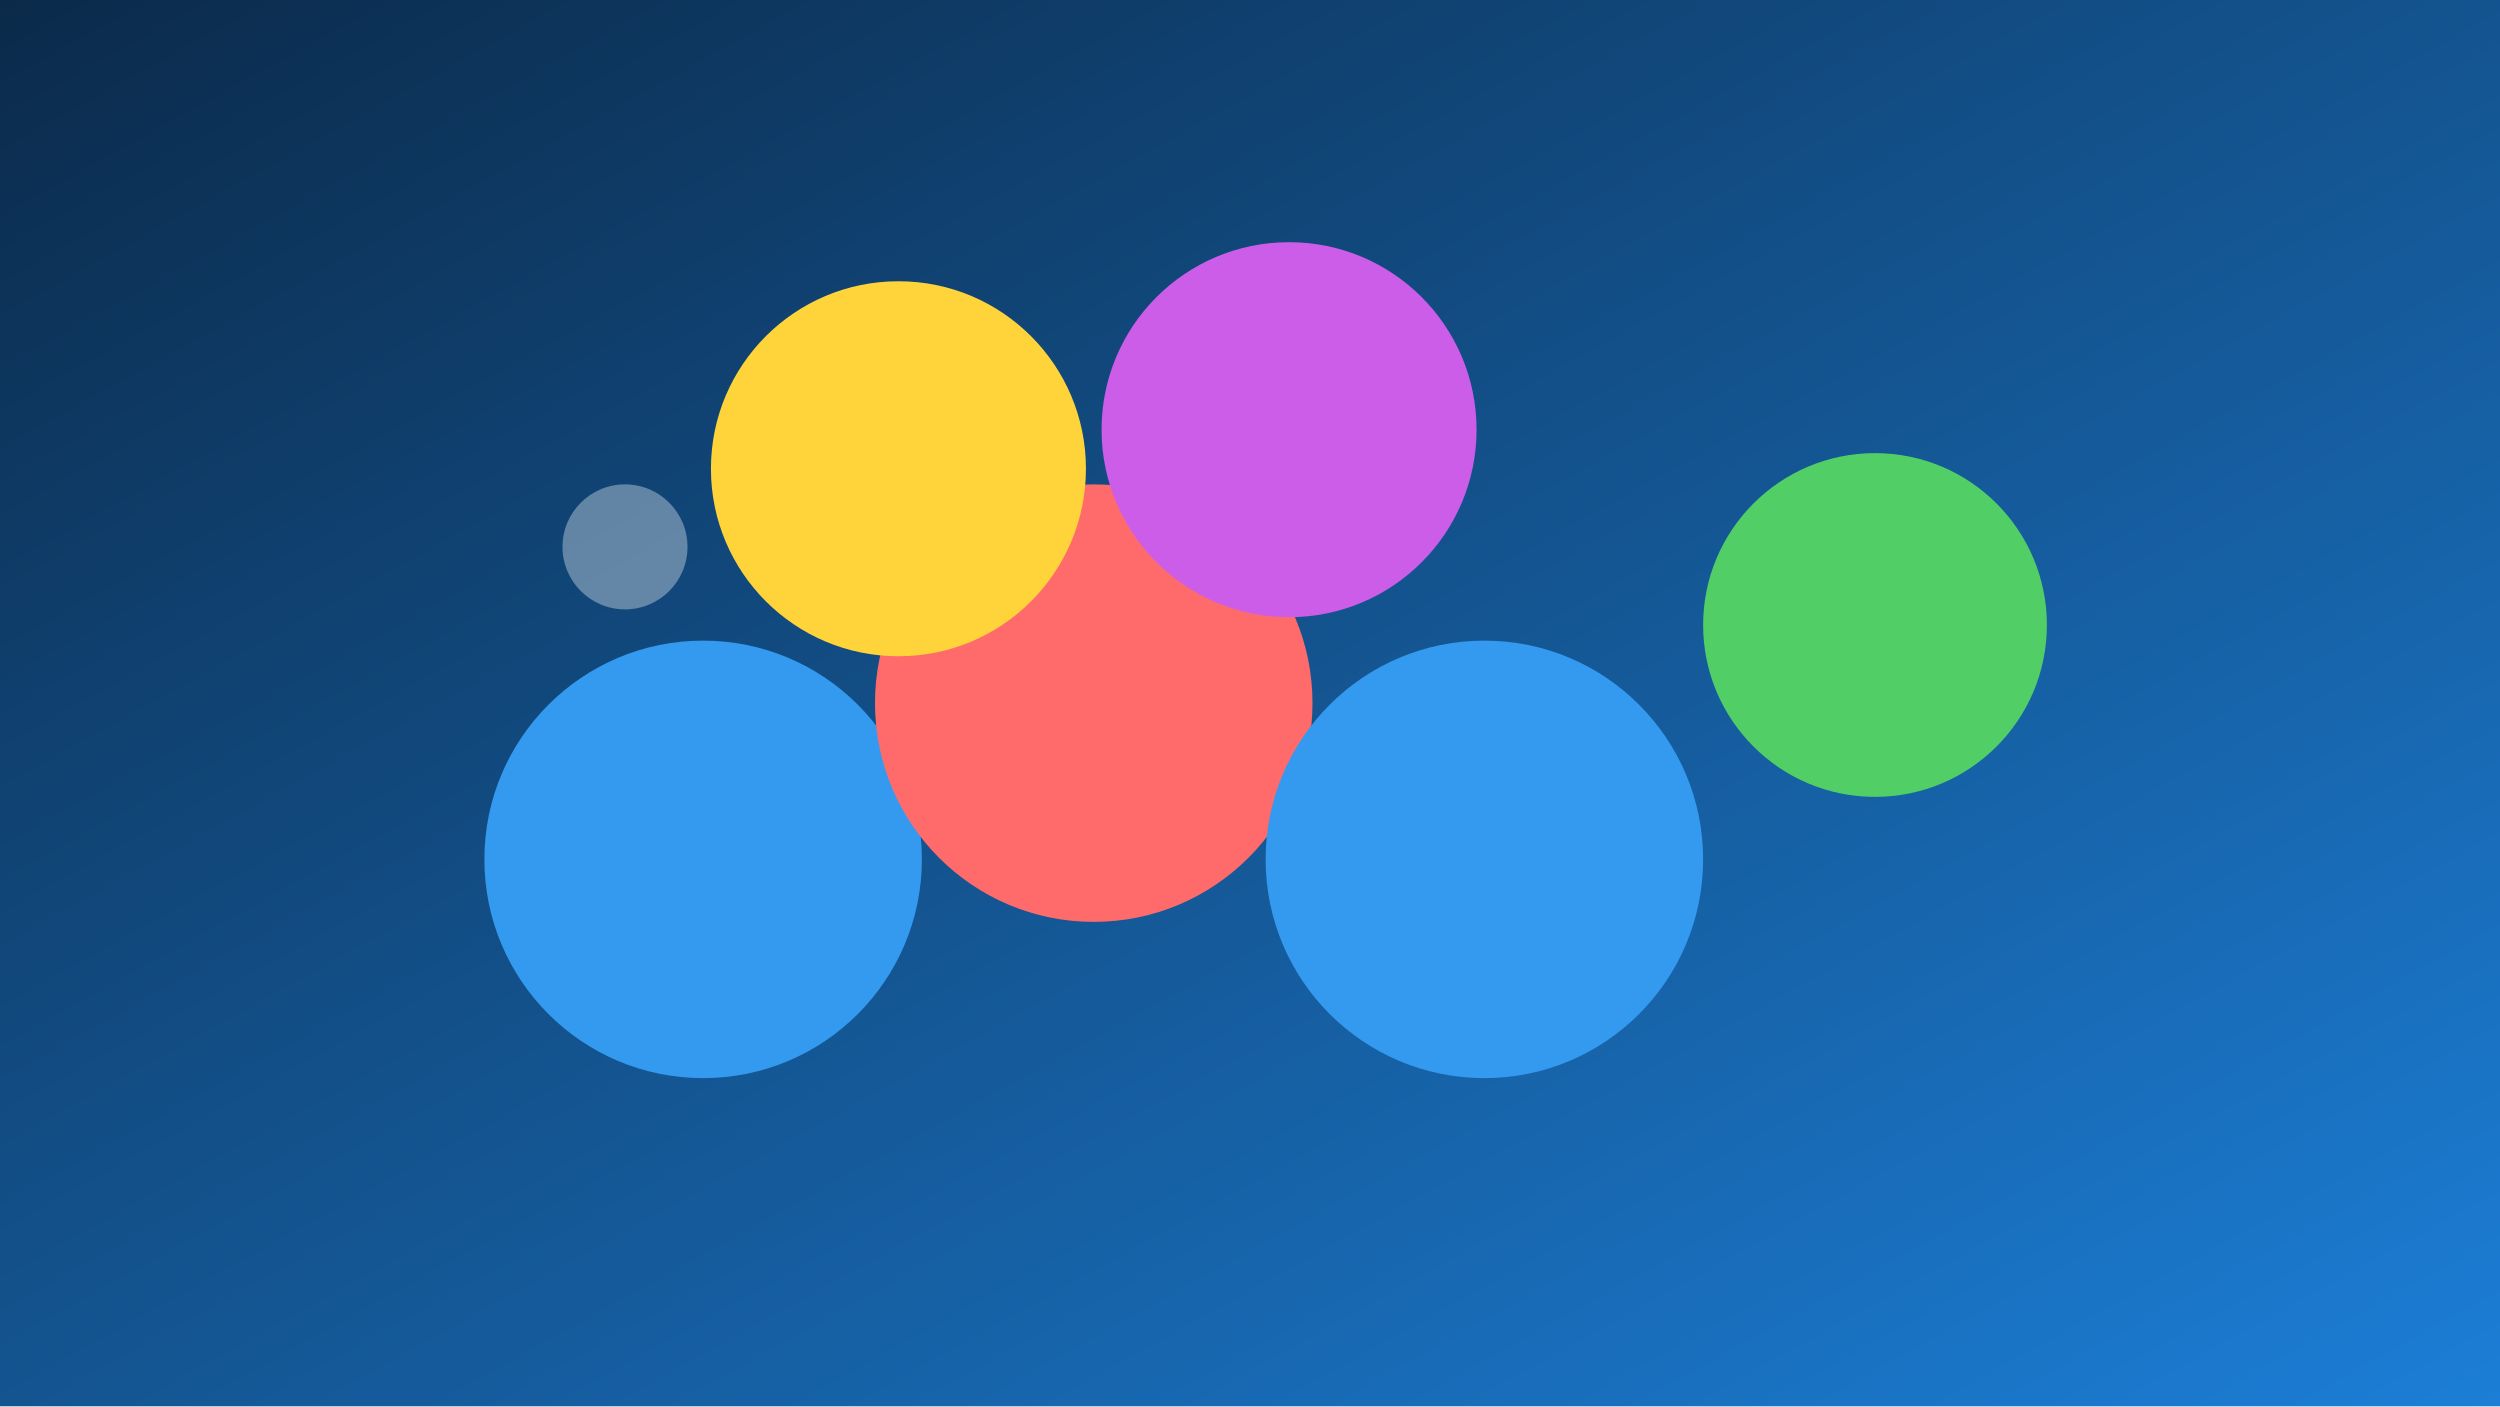
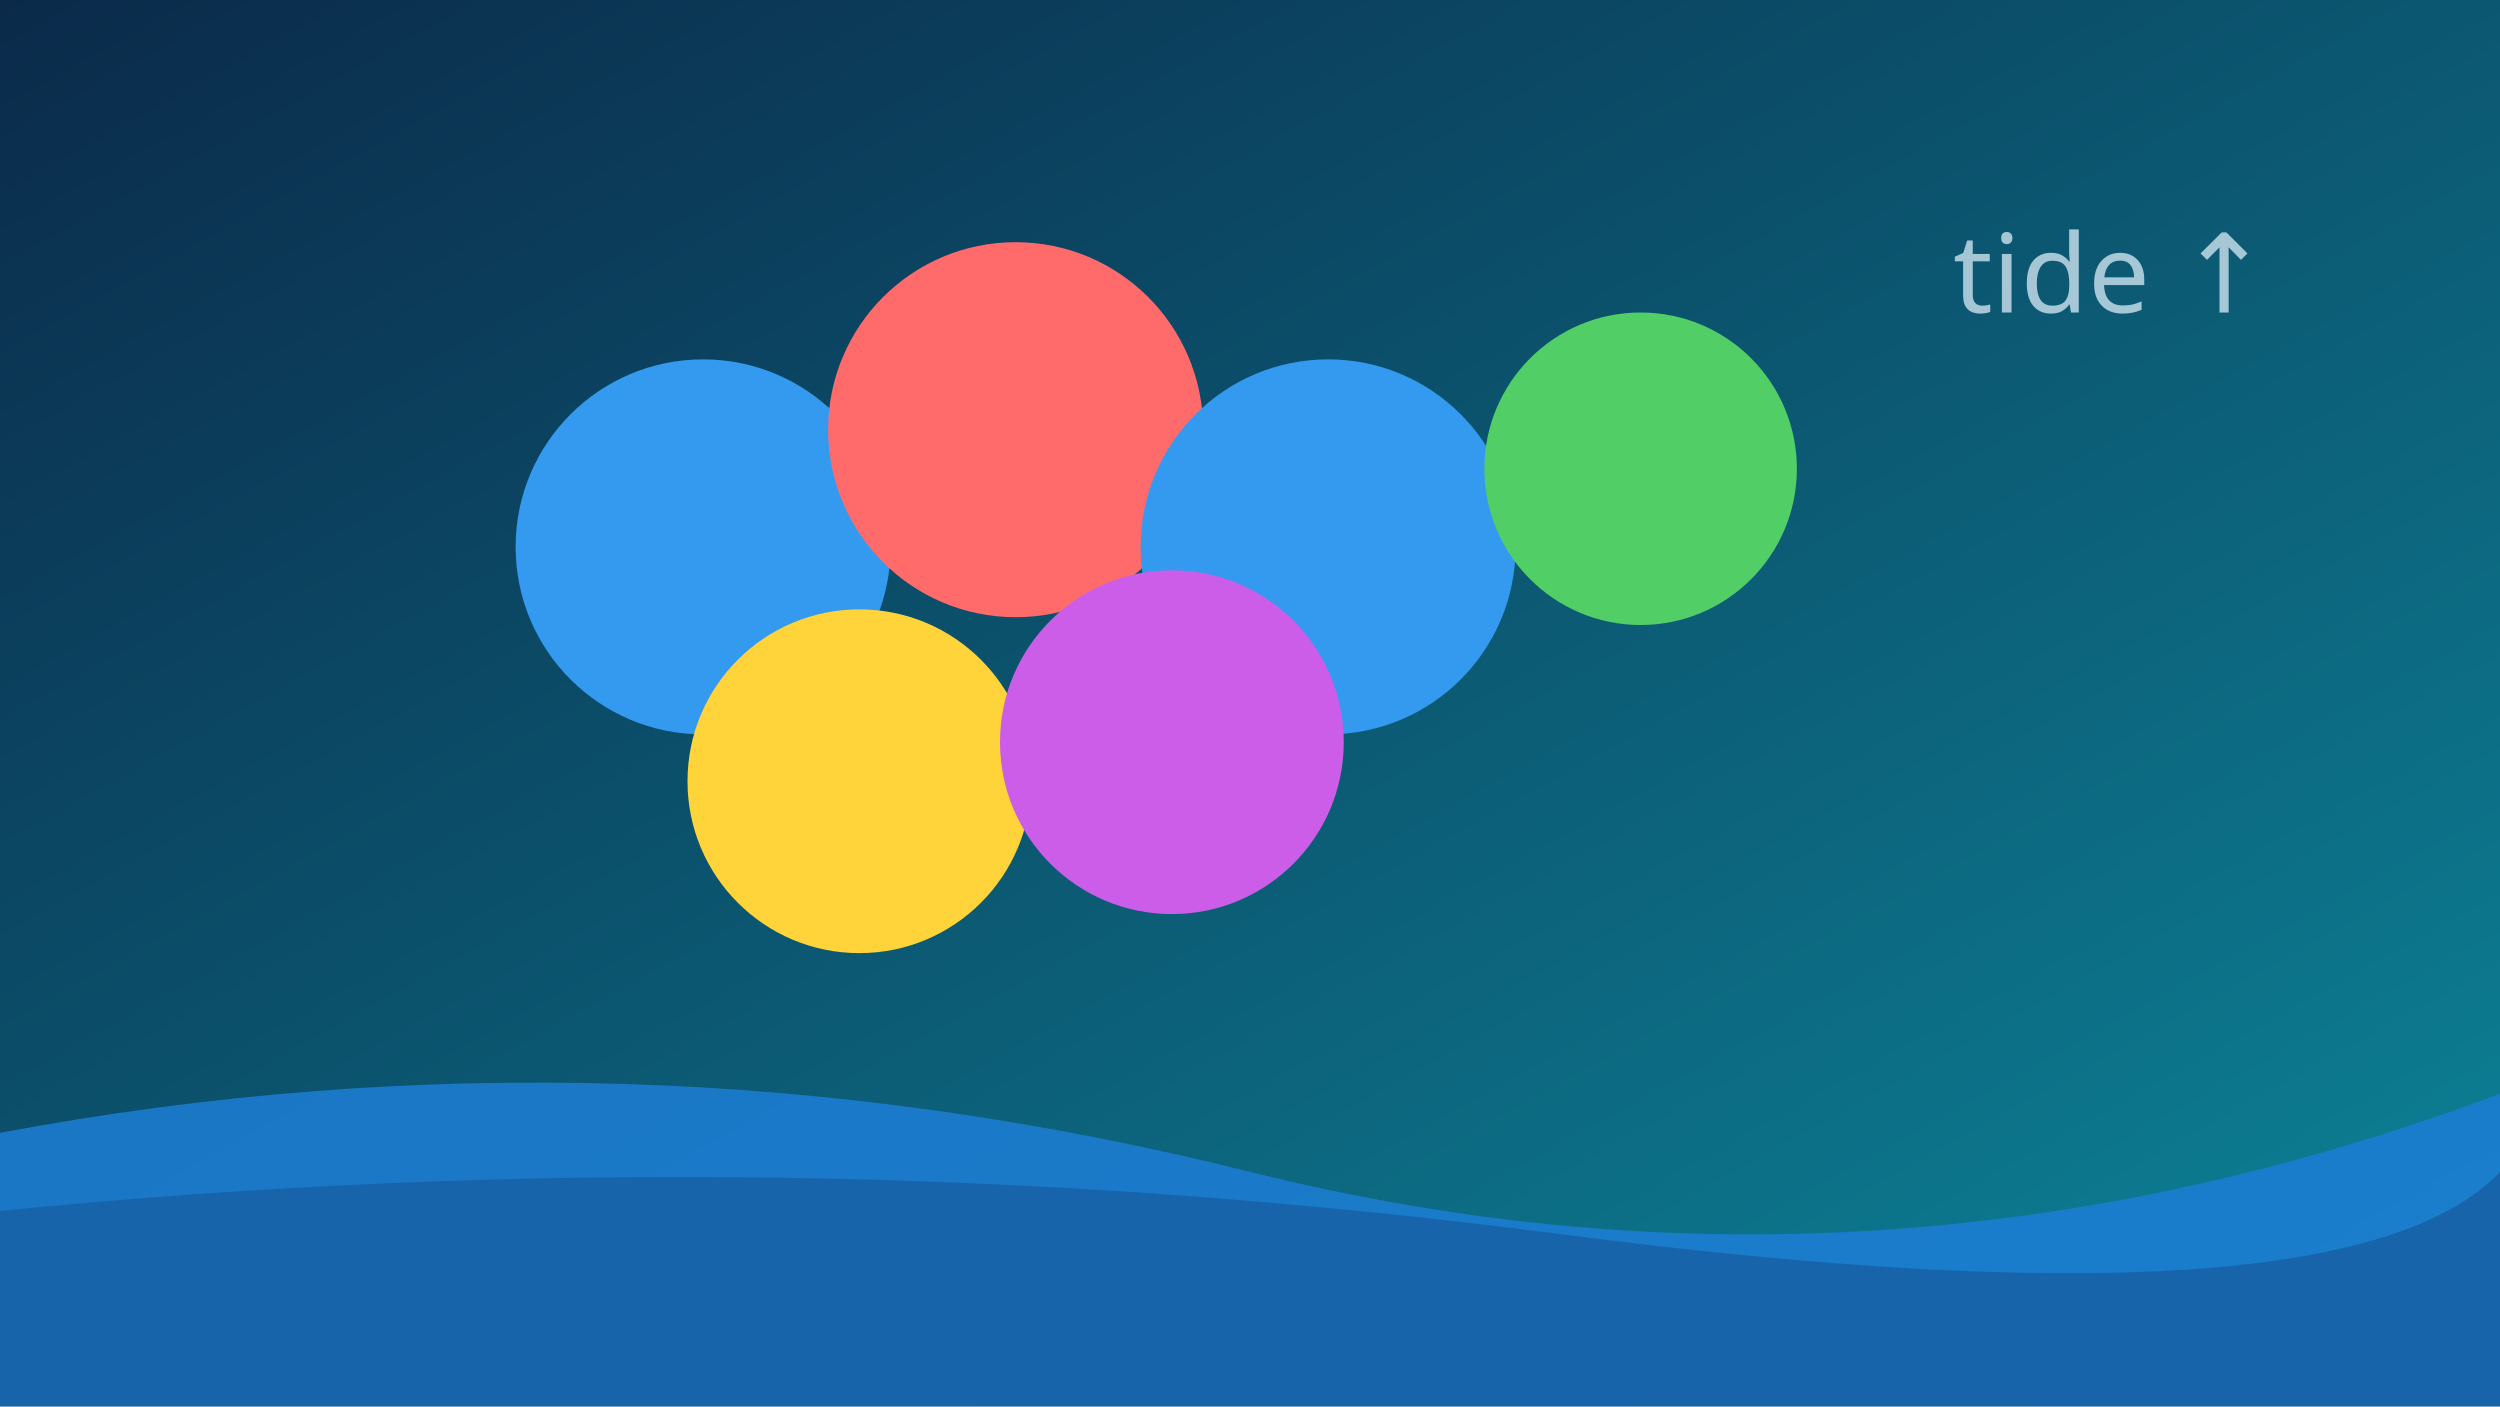
<svg xmlns="http://www.w3.org/2000/svg" viewBox="0 0 320 180" role="img" aria-hidden="true">
  <defs>
    <linearGradient id="g" x1="0" y1="0" x2="1" y2="1">
      <stop offset="0%" stop-color="#0b2a4a" />
-       <stop offset="100%" stop-color="#1c7ed6" />
+       <stop offset="100%" stop-color="#0c8599" />
    </linearGradient>
  </defs>
  <rect width="320" height="180" fill="url(#g)" />
-   <circle cx="90" cy="110" r="28" fill="#339af0" />
-   <circle cx="140" cy="90" r="28" fill="#ff6b6b" />
-   <circle cx="190" cy="110" r="28" fill="#339af0" />
-   <circle cx="115" cy="60" r="24" fill="#ffd43b" />
-   <circle cx="165" cy="55" r="24" fill="#cc5de8" />
-   <circle cx="240" cy="80" r="22" fill="#51cf66" />
-   <circle cx="80" cy="70" r="8" fill="#fff" opacity="0.35" />
+   <circle cx="90" cy="70" r="24" fill="#339af0" />
+   <circle cx="130" cy="55" r="24" fill="#ff6b6b" />
+   <circle cx="170" cy="70" r="24" fill="#339af0" />
+   <circle cx="110" cy="100" r="22" fill="#ffd43b" />
+   <circle cx="150" cy="95" r="22" fill="#cc5de8" />
+   <circle cx="210" cy="60" r="20" fill="#51cf66" />
+   <path d="M0 145 Q80 130 160 150 T320 140 L320 180 L0 180 Z" fill="#1c7ed6" opacity="0.85" />
+   <path d="M0 155 Q100 145 200 158 T320 150 L320 180 L0 180 Z" fill="#1864ab" />
+   <text x="250" y="40" font-size="14" fill="#e7f5ff" opacity="0.7" font-family="Segoe UI,sans-serif">tide ↑</text>
</svg>
